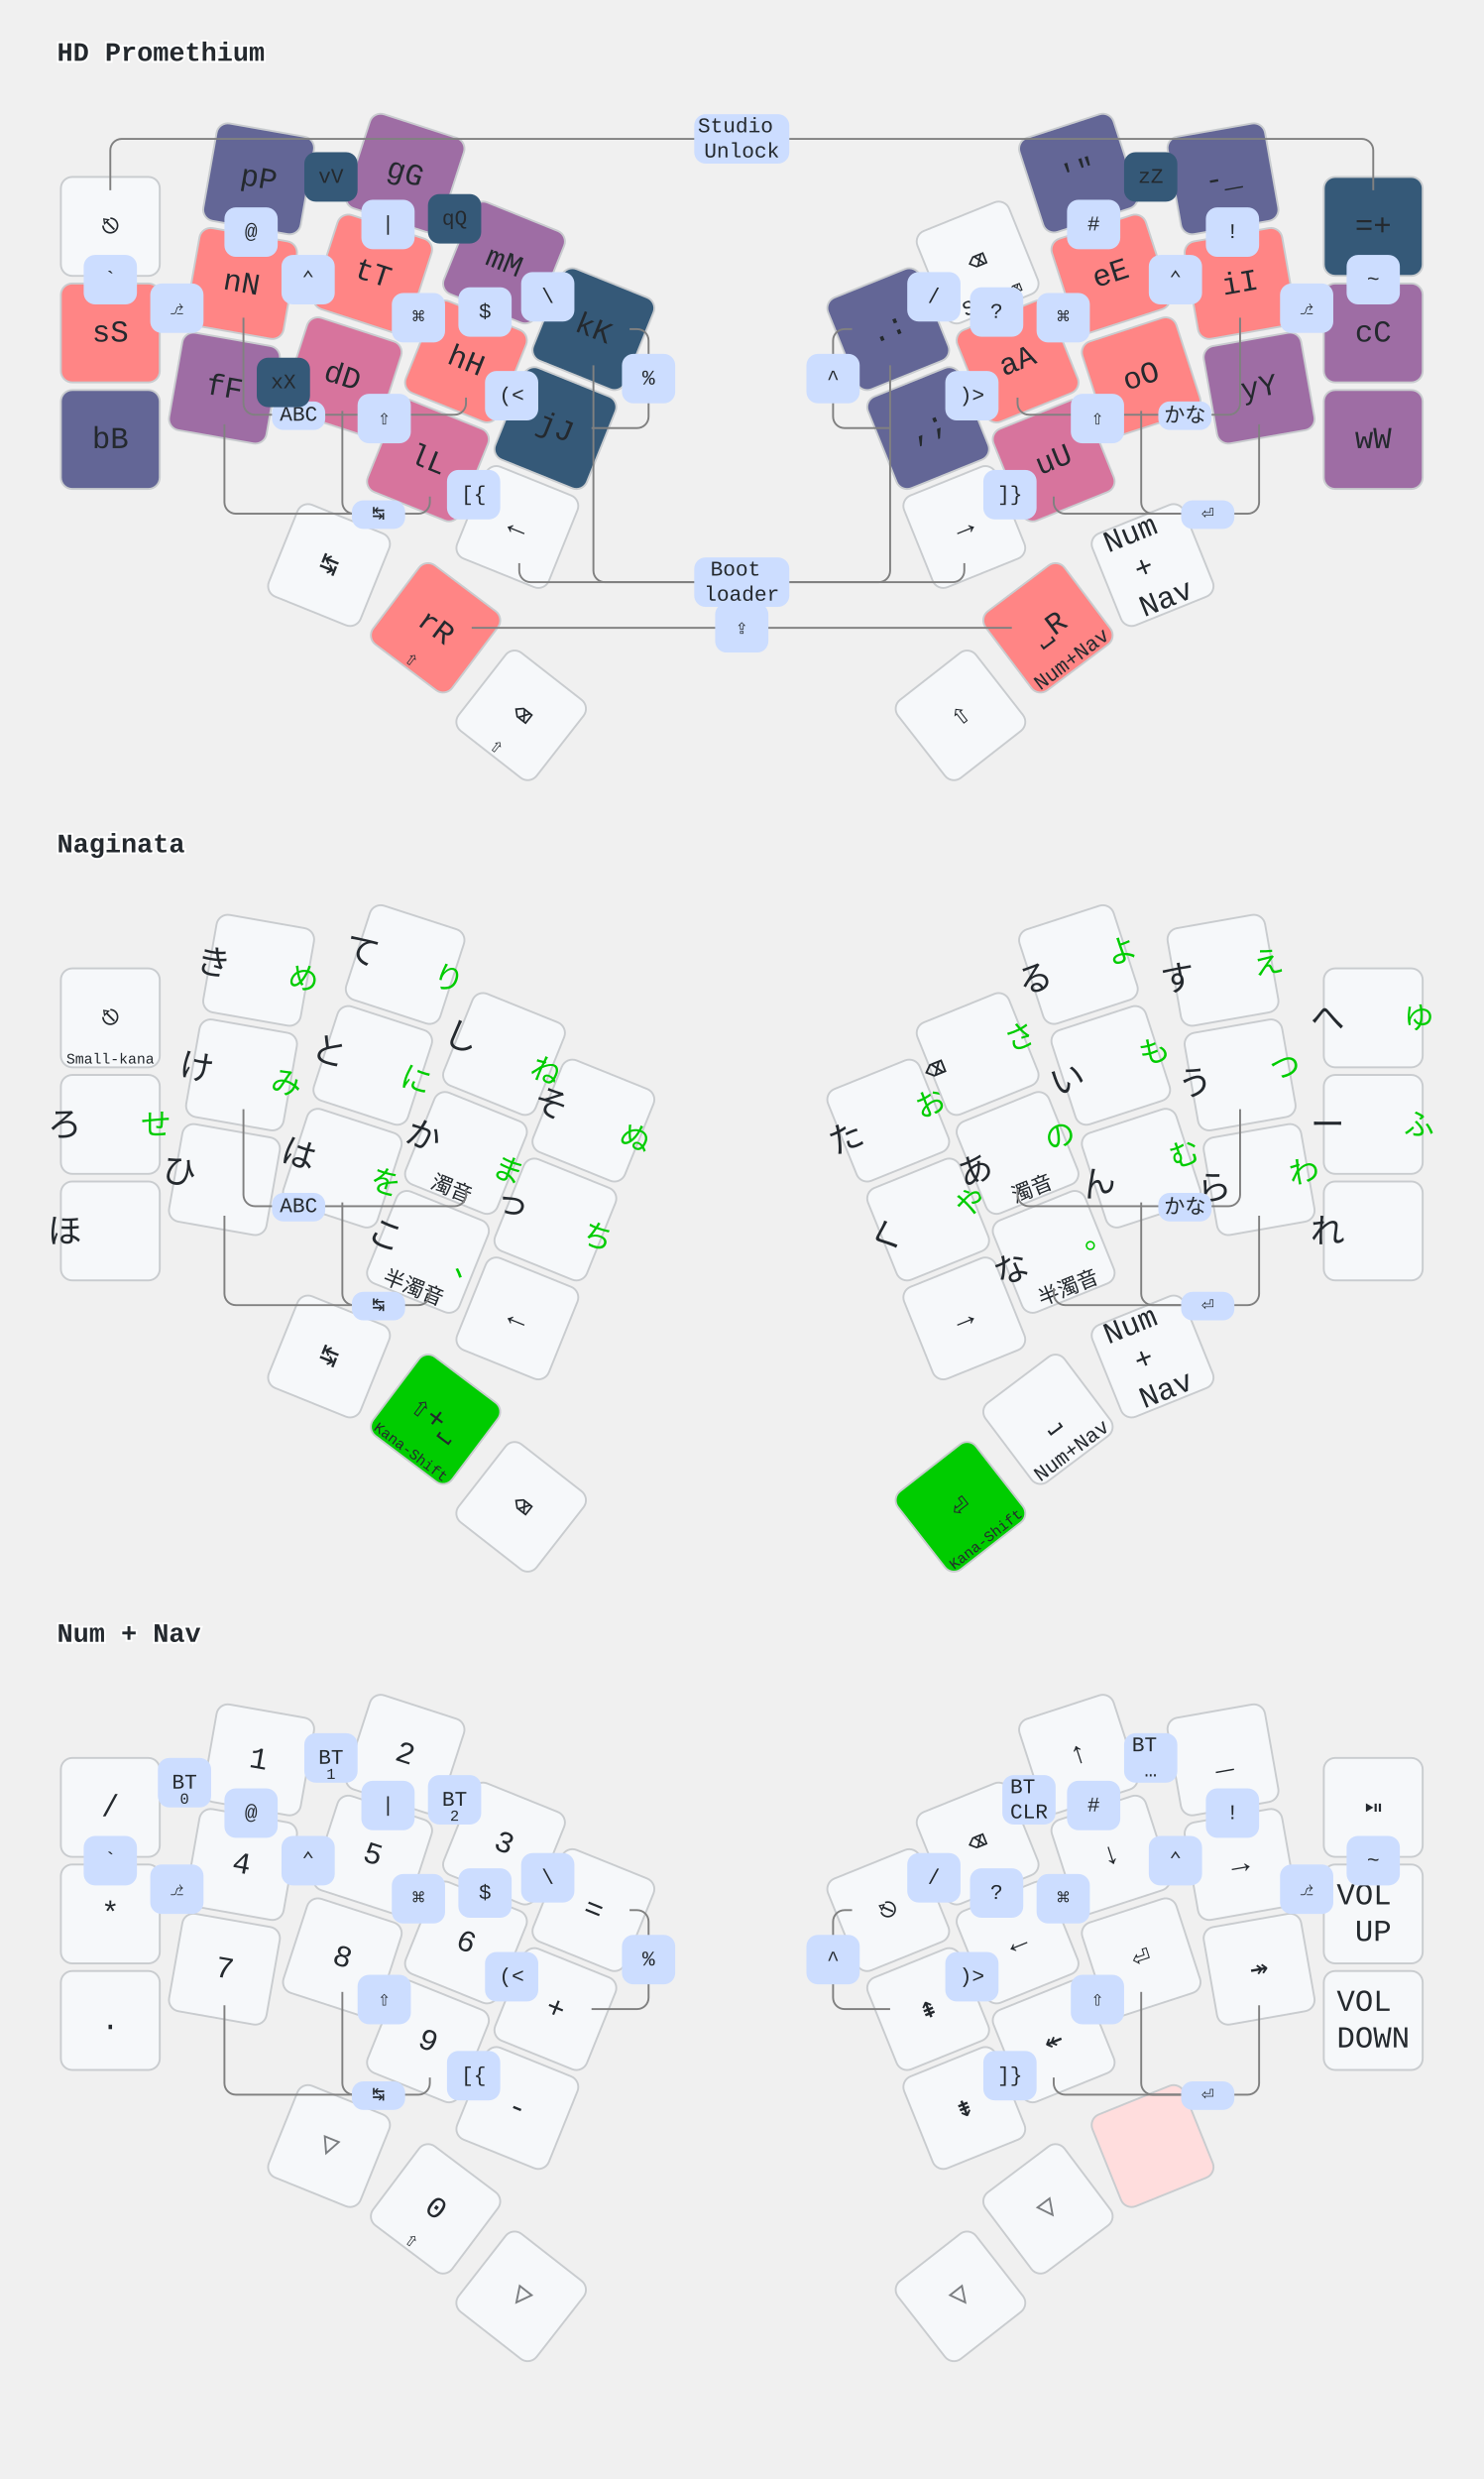
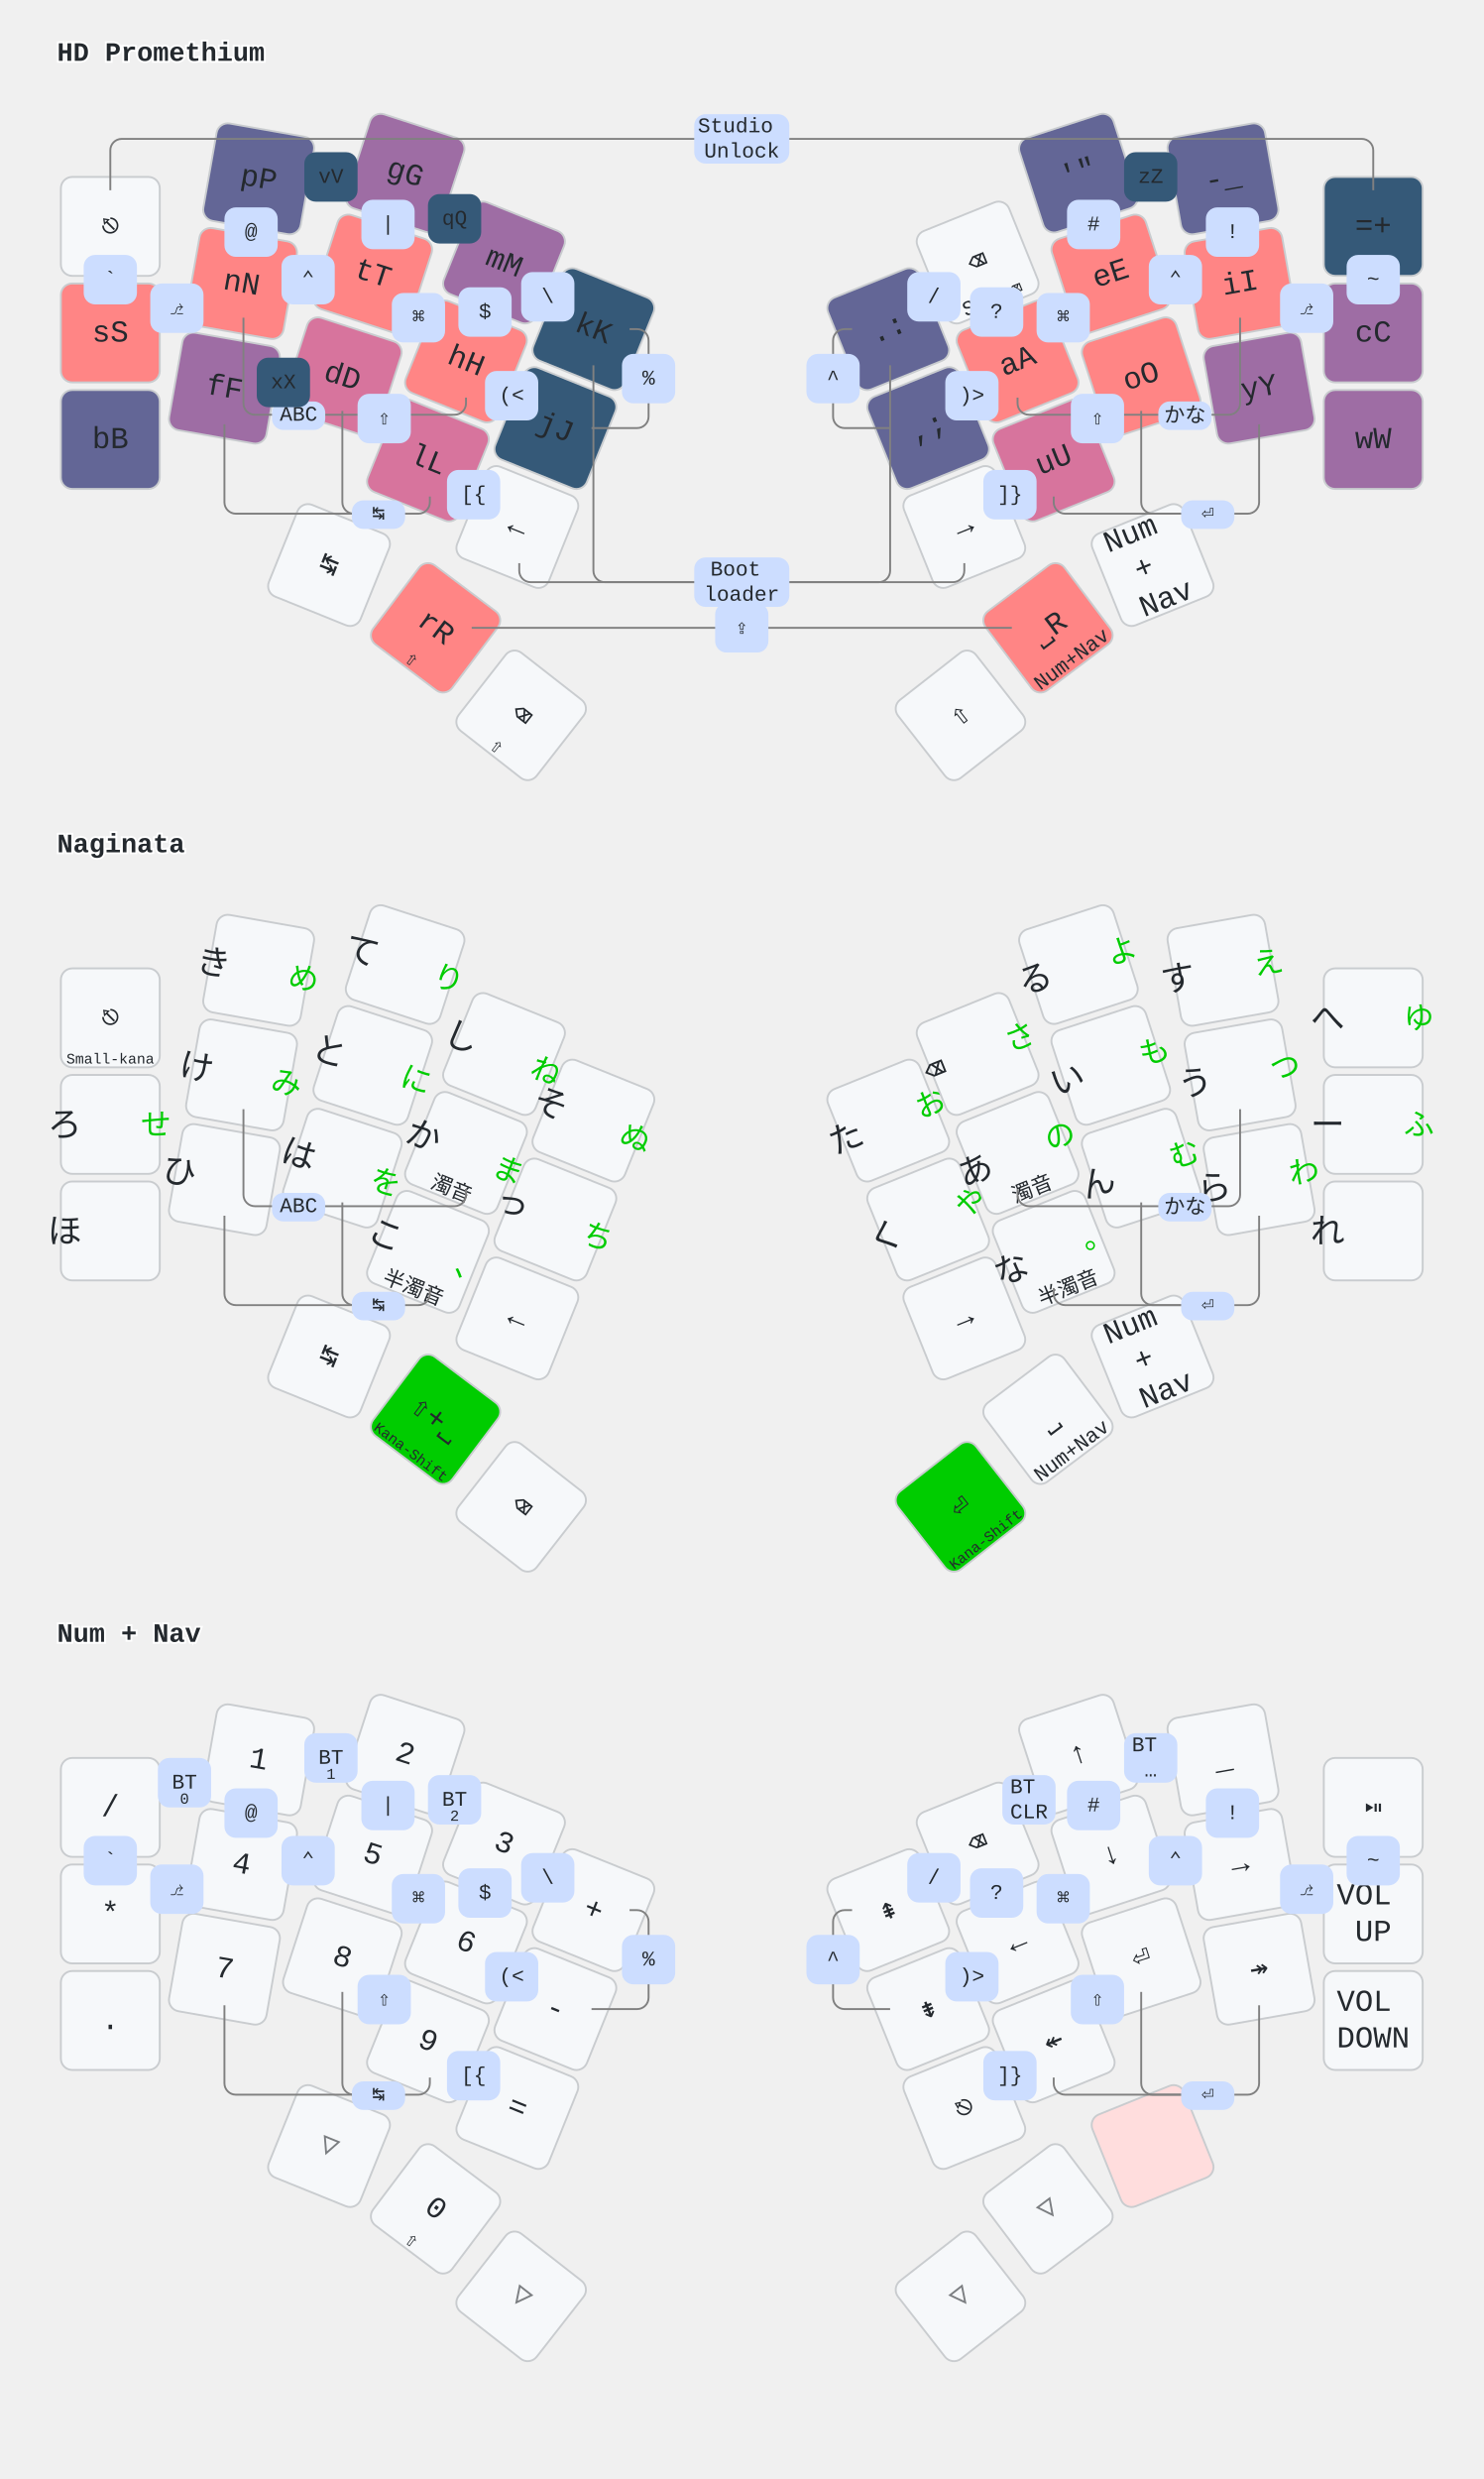
<svg xmlns="http://www.w3.org/2000/svg" width="780" height="1303" viewBox="0 0 780 1303" class="keymap">
  <style>/* inherit to force styles through use tags*/
svg path {
    fill: inherit;
}
/* font and background color specifications */
svg.keymap {
    font-family: SFMono-Regular,Consolas,Liberation Mono,Menlo,monospace;
    font-size: 14px;
    font-kerning: normal;
    text-rendering: optimizeLegibility;
    fill: #24292e;
}

/* default key styling */
rect.key {
    fill: #f6f8fa;
    stroke: #c9cccf;
    stroke-width: 1;
}

/* color accent for combo boxes */
rect.combo {
    fill: #cdf;
}

/* color accent for held keys */
rect.held, rect.combo.held {
    fill: #fdd;
}

/* color accent for ghost (optional) keys */
rect.ghost, rect.combo.ghost {
    stroke-dasharray: 4, 4;
    stroke-width: 2;
}

text {
    text-anchor: middle;
    dominant-baseline: middle;
}

/* styling for layer labels */
text.label {
    font-weight: bold;
    text-anchor: start;
    stroke: white;
    stroke-width: 2;
    paint-order: stroke;
}

text.tap {
    font-size: 16px;
}

/* styling for combo tap, and key hold/shifted label text */
text.combo, text.hold, text.shifted {
    font-size: 11px;
}

text.hold {
    text-anchor: middle;
    dominant-baseline: auto;
}

text.shifted {
    text-anchor: middle;
    dominant-baseline: hanging;
}

/* styling for hold/shifted label text in combo box */
text.combo.hold, text.combo.shifted {
    font-size: 8px;
}

/* lighter symbol for transparent keys */
text.trans {
    fill: #7b7e81;
}

/* styling for combo dendrons */
path.combo {
    stroke-width: 1;
    stroke: gray;
    fill: none;
}

/* Start Tabler Icons Cleanup */
/* cannot use height/width with glyphs */
.icon-tabler &gt; path {
    fill: inherit;
    stroke: inherit;
}
/* hide tabler's default box */
.icon-tabler &gt; path[stroke="none"][fill="none"] {
    visibility: collapse;
}

rect.low {
    fill: #355978;
}
rect.medium-low {
    fill: #636696;
}
rect.medium {
    fill: #9E6DA4;
}
rect.medium-high {
    fill: #D7749D;
}
rect.high {
    fill: #FF8585;
}

/* green styling for Naginata kana-shift */
rect.kshift {
    fill: #00CC00;
}
text.left {
    font-size: 18px;
    translate: 16px 7px;
}
text.right {
    fill: #00CC00;
    font-size: 16px;
    translate: -16px -10px;
}
</style>
  <g transform="translate(30, 0)" class="layer-HD Promethium">
    <text x="0" y="28" class="label" id="HD-Promethium">HD Promethium</text>
    <g transform="translate(0, 56)">
      <g transform="translate(28, 63)" class="key keypos-0">
        <rect rx="6" ry="6" x="-26" y="-26" width="52" height="52" class="key" />
        <text x="0" y="0" class="key tap">⎋</text>
      </g>
      <g transform="translate(106, 38) rotate(10.0)" class="key medium-low keypos-1">
        <rect rx="6" ry="6" x="-26" y="-26" width="52" height="52" class="key medium-low" />
        <text x="0" y="0" class="key medium-low tap">pP</text>
      </g>
      <g transform="translate(183, 35) rotate(18.0)" class="key medium keypos-2">
        <rect rx="6" ry="6" x="-26" y="-26" width="52" height="52" class="key medium" />
        <text x="0" y="0" class="key medium tap">gG</text>
      </g>
      <g transform="translate(235, 82) rotate(22.0)" class="key medium keypos-3">
        <rect rx="6" ry="6" x="-26" y="-26" width="52" height="52" class="key medium" />
        <text x="0" y="0" class="key medium tap">mM</text>
      </g>
      <g transform="translate(282, 117) rotate(22.0)" class="key low keypos-4">
        <rect rx="6" ry="6" x="-26" y="-26" width="52" height="52" class="key low" />
        <text x="0" y="0" class="key low tap">kK</text>
      </g>
      <g transform="translate(437, 117) rotate(-22.0)" class="key medium-low keypos-5">
        <rect rx="6" ry="6" x="-26" y="-26" width="52" height="52" class="key medium-low" />
        <text x="0" y="0" class="key medium-low tap">.:</text>
      </g>
      <g transform="translate(484, 82) rotate(-22.0)" class="key keypos-6">
        <rect rx="6" ry="6" x="-26" y="-26" width="52" height="52" class="key" />
        <text x="0" y="0" class="key tap">⌫</text>
        <text x="0" y="24" class="key hold">Sft+⌫</text>
      </g>
      <g transform="translate(537, 35) rotate(-18.0)" class="key medium-low keypos-7">
        <rect rx="6" ry="6" x="-26" y="-26" width="52" height="52" class="key medium-low" />
        <text x="0" y="0" class="key medium-low tap">'"</text>
      </g>
      <g transform="translate(613, 38) rotate(-10.0)" class="key medium-low keypos-8">
        <rect rx="6" ry="6" x="-26" y="-26" width="52" height="52" class="key medium-low" />
        <text x="0" y="0" class="key medium-low tap">-_</text>
      </g>
      <g transform="translate(692, 63)" class="key low keypos-9">
        <rect rx="6" ry="6" x="-26" y="-26" width="52" height="52" class="key low" />
        <text x="0" y="0" class="key low tap">=+</text>
      </g>
      <g transform="translate(28, 119)" class="key high keypos-10">
        <rect rx="6" ry="6" x="-26" y="-26" width="52" height="52" class="key high" />
        <text x="0" y="0" class="key high tap">sS</text>
      </g>
      <g transform="translate(97, 93) rotate(10.0)" class="key high keypos-11">
        <rect rx="6" ry="6" x="-26" y="-26" width="52" height="52" class="key high" />
        <text x="0" y="0" class="key high tap">nN</text>
      </g>
      <g transform="translate(166, 88) rotate(18.0)" class="key high keypos-12">
        <rect rx="6" ry="6" x="-26" y="-26" width="52" height="52" class="key high" />
        <text x="0" y="0" class="key high tap">tT</text>
      </g>
      <g transform="translate(215, 134) rotate(22.0)" class="key high keypos-13">
        <rect rx="6" ry="6" x="-26" y="-26" width="52" height="52" class="key high" />
        <text x="0" y="0" class="key high tap">hH</text>
      </g>
      <g transform="translate(262, 169) rotate(22.0)" class="key low keypos-14">
        <rect rx="6" ry="6" x="-26" y="-26" width="52" height="52" class="key low" />
        <text x="0" y="0" class="key low tap">jJ</text>
      </g>
      <g transform="translate(458, 169) rotate(-22.0)" class="key medium-low keypos-15">
        <rect rx="6" ry="6" x="-26" y="-26" width="52" height="52" class="key medium-low" />
        <text x="0" y="0" class="key medium-low tap">,;</text>
      </g>
      <g transform="translate(505, 134) rotate(-22.0)" class="key high keypos-16">
        <rect rx="6" ry="6" x="-26" y="-26" width="52" height="52" class="key high" />
        <text x="0" y="0" class="key high tap">aA</text>
      </g>
      <g transform="translate(554, 88) rotate(-18.0)" class="key high keypos-17">
        <rect rx="6" ry="6" x="-26" y="-26" width="52" height="52" class="key high" />
        <text x="0" y="0" class="key high tap">eE</text>
      </g>
      <g transform="translate(622, 93) rotate(-10.0)" class="key high keypos-18">
        <rect rx="6" ry="6" x="-26" y="-26" width="52" height="52" class="key high" />
        <text x="0" y="0" class="key high tap">iI</text>
      </g>
      <g transform="translate(692, 119)" class="key medium keypos-19">
        <rect rx="6" ry="6" x="-26" y="-26" width="52" height="52" class="key medium" />
        <text x="0" y="0" class="key medium tap">cC</text>
      </g>
      <g transform="translate(28, 175)" class="key medium-low keypos-20">
        <rect rx="6" ry="6" x="-26" y="-26" width="52" height="52" class="key medium-low" />
        <text x="0" y="0" class="key medium-low tap">bB</text>
      </g>
      <g transform="translate(88, 148) rotate(10.0)" class="key medium keypos-21">
        <rect rx="6" ry="6" x="-26" y="-26" width="52" height="52" class="key medium" />
        <text x="0" y="0" class="key medium tap">fF</text>
      </g>
      <g transform="translate(150, 142) rotate(18.0)" class="key medium-high keypos-22">
        <rect rx="6" ry="6" x="-26" y="-26" width="52" height="52" class="key medium-high" />
        <text x="0" y="0" class="key medium-high tap">dD</text>
      </g>
      <g transform="translate(195, 186) rotate(22.0)" class="key medium-high keypos-23">
        <rect rx="6" ry="6" x="-26" y="-26" width="52" height="52" class="key medium-high" />
        <text x="0" y="0" class="key medium-high tap">lL</text>
      </g>
      <g transform="translate(242, 221) rotate(22.0)" class="key keypos-24">
        <rect rx="6" ry="6" x="-26" y="-26" width="52" height="52" class="key" />
        <text x="0" y="0" class="key tap">←</text>
      </g>
      <g transform="translate(477, 221) rotate(-22.0)" class="key keypos-25">
        <rect rx="6" ry="6" x="-26" y="-26" width="52" height="52" class="key" />
        <text x="0" y="0" class="key tap">→</text>
      </g>
      <g transform="translate(524, 186) rotate(-22.0)" class="key medium-high keypos-26">
        <rect rx="6" ry="6" x="-26" y="-26" width="52" height="52" class="key medium-high" />
        <text x="0" y="0" class="key medium-high tap">uU</text>
      </g>
      <g transform="translate(570, 142) rotate(-18.0)" class="key high keypos-27">
        <rect rx="6" ry="6" x="-26" y="-26" width="52" height="52" class="key high" />
        <text x="0" y="0" class="key high tap">oO</text>
      </g>
      <g transform="translate(632, 148) rotate(-10.0)" class="key medium keypos-28">
        <rect rx="6" ry="6" x="-26" y="-26" width="52" height="52" class="key medium" />
        <text x="0" y="0" class="key medium tap">yY</text>
      </g>
      <g transform="translate(692, 175)" class="key medium keypos-29">
        <rect rx="6" ry="6" x="-26" y="-26" width="52" height="52" class="key medium" />
        <text x="0" y="0" class="key medium tap">wW</text>
      </g>
      <g transform="translate(143, 241) rotate(22.0)" class="key keypos-30">
        <rect rx="6" ry="6" x="-26" y="-26" width="52" height="52" class="key" />
        <text x="0" y="0" class="key tap">↹</text>
      </g>
      <g transform="translate(199, 274) rotate(37.0)" class="key high keypos-31">
        <rect rx="6" ry="6" x="-26" y="-26" width="52" height="52" class="key high" />
        <text x="0" y="0" class="key high tap">rR</text>
        <text x="0" y="24" class="key high hold">⇧</text>
      </g>
      <g transform="translate(244, 320) rotate(38.0)" class="key keypos-32">
        <rect rx="6" ry="6" x="-26" y="-26" width="52" height="52" class="key" />
        <text x="0" y="0" class="key tap">⌫</text>
        <text x="0" y="24" class="key hold">⇧</text>
      </g>
      <g transform="translate(475, 320) rotate(-38.0)" class="key keypos-33">
        <rect rx="6" ry="6" x="-26" y="-26" width="52" height="52" class="key" />
        <text x="0" y="0" class="key tap">⇧</text>
      </g>
      <g transform="translate(521, 274) rotate(-37.0)" class="key high keypos-34">
        <rect rx="6" ry="6" x="-26" y="-26" width="52" height="52" class="key high" />
        <text x="0" y="0" class="key high tap">⎵R</text>
        <text x="0" y="24" class="key high hold">Num+Nav</text>
      </g>
      <g transform="translate(576, 241) rotate(-22.0)" class="key keypos-35">
        <rect rx="6" ry="6" x="-26" y="-26" width="52" height="52" class="key" />
        <a href="#Num--Nav">
          <text x="0" y="0" class="key tap layer-activator">
            <tspan x="0" dy="-1.2em">Num</tspan>
            <tspan x="0" dy="1.2em">+</tspan>
            <tspan x="0" dy="1.2em">Nav</tspan>
          </text>
        </a>
      </g>
      <g class="combo combopos-0">
        <path d="M360,17 h-326 a6.0,6.0 0 0 0 -6.0,6.0 v21" class="combo" />
        <path d="M360,17 h326 a6.0,6.0 0 0 1 6.0,6.0 v21" class="combo" />
        <rect rx="6" ry="6" x="335" y="4" width="50" height="26" class="combo" />
        <text x="360" y="17" class="combo tap">
          <tspan x="360" dy="-0.6em">Studio</tspan>
          <tspan x="360" dy="1.2em">Unlock</tspan>
        </text>
      </g>
      <g class="combo combopos-1">
        <path d="M360,250 h-72 a6.0,6.0 0 0 1 -6.0,-6.0 v-108" class="combo" />
        <path d="M360,250 h72 a6.0,6.0 0 0 0 6.0,-6.0 v-108" class="combo" />
        <path d="M360,250 h-111 a6.0,6.0 0 0 1 -6.0,-6.0 v-4" class="combo" />
        <path d="M360,250 h111 a6.0,6.0 0 0 0 6.0,-6.0 v-4" class="combo" />
        <rect rx="6" ry="6" x="335" y="237" width="50" height="26" class="combo" />
        <text x="360" y="250" class="combo tap">
          <tspan x="360" dy="-0.6em">Boot</tspan>
          <tspan x="360" dy="1.2em">loader</tspan>
        </text>
      </g>
      <g class="combo combopos-2">
        <path d="M593,162 h-82 a6.0,6.0 0 0 1 -6.0,-6.0 v-3" class="combo" />
        <path d="M593,162 h23 a6.0,6.0 0 0 0 6.0,-6.0 v-45" class="combo" />
        <rect rx="6" ry="6" x="579" y="155" width="28" height="15" class="combo" />
        <text x="593" y="162" class="combo tap">かな</text>
      </g>
      <g class="combo combopos-3">
        <path d="M127,162 h82 a6.0,6.0 0 0 0 6.0,-6.0 v-3" class="combo" />
        <path d="M127,162 h-23 a6.0,6.0 0 0 1 -6.0,-6.0 v-45" class="combo" />
        <rect rx="6" ry="6" x="113" y="155" width="28" height="15" class="combo" />
        <text x="127" y="162" class="combo tap">ABC</text>
      </g>
      <g class="combo combopos-4">
        <path d="M169,214 h21 a6.0,6.0 0 0 0 6.0,-6.0 v-3" class="combo" />
        <path d="M169,214 h-13 a6.0,6.0 0 0 1 -6.0,-6.0 v-48" class="combo" />
        <path d="M169,214 h-75 a6.0,6.0 0 0 1 -6.0,-6.0 v-41" class="combo" />
        <rect rx="6" ry="6" x="155" y="207" width="28" height="15" class="combo" />
        <text x="169" y="214" class="combo tap">↹</text>
      </g>
      <g class="combo combopos-5">
        <path d="M605,214 h-75 a6.0,6.0 0 0 1 -6.0,-6.0 v-3" class="combo" />
        <path d="M605,214 h-29 a6.0,6.0 0 0 1 -6.0,-6.0 v-48" class="combo" />
        <path d="M605,214 h21 a6.0,6.0 0 0 0 6.0,-6.0 v-41" class="combo" />
        <rect rx="6" ry="6" x="591" y="207" width="28" height="15" class="combo" />
        <text x="605" y="214" class="combo tap">⏎</text>
      </g>
      <g class="combo combopos-6">
        <rect rx="6" ry="6" x="49" y="93" width="28" height="26" class="combo" />
        <text x="63" y="106" class="combo tap">⎇</text>
      </g>
      <g class="combo combopos-7">
        <rect rx="6" ry="6" x="643" y="93" width="28" height="26" class="combo" />
        <text x="657" y="106" class="combo tap">⎇</text>
      </g>
      <g class="combo combopos-8">
        <rect rx="6" ry="6" x="118" y="78" width="28" height="26" class="combo" />
        <text x="132" y="91" class="combo tap">⌃</text>
      </g>
      <g class="combo combopos-9">
        <rect rx="6" ry="6" x="574" y="78" width="28" height="26" class="combo" />
        <text x="588" y="91" class="combo tap">⌃</text>
      </g>
      <g class="combo combopos-10">
        <rect rx="6" ry="6" x="176" y="98" width="28" height="26" class="combo" />
        <text x="190" y="111" class="combo tap">⌘</text>
      </g>
      <g class="combo combopos-11">
        <rect rx="6" ry="6" x="515" y="98" width="28" height="26" class="combo" />
        <text x="529" y="111" class="combo tap">⌘</text>
      </g>
      <g class="combo combopos-18">
        <rect rx="6" ry="6" x="158" y="151" width="28" height="26" class="combo" />
        <text x="172" y="164" class="combo tap">⇧</text>
      </g>
      <g class="combo combopos-19">
        <rect rx="6" ry="6" x="533" y="151" width="28" height="26" class="combo" />
        <text x="547" y="164" class="combo tap">⇧</text>
      </g>
      <g class="combo low combopos-20">
        <rect rx="6" ry="6" x="195" y="46" width="28" height="26" class="combo low" />
        <text x="209" y="59" class="combo low tap">qQ</text>
      </g>
      <g class="combo low combopos-21">
        <rect rx="6" ry="6" x="561" y="24" width="28" height="26" class="combo low" />
        <text x="575" y="37" class="combo low tap">zZ</text>
      </g>
      <g class="combo low combopos-22">
        <rect rx="6" ry="6" x="130" y="24" width="28" height="26" class="combo low" />
        <text x="144" y="37" class="combo low tap">vV</text>
      </g>
      <g class="combo low combopos-23">
        <rect rx="6" ry="6" x="105" y="132" width="28" height="26" class="combo low" />
        <text x="119" y="145" class="combo low tap">xX</text>
      </g>
      <g class="combo combopos-24">
        <path d="M360,274 l-142,0" class="combo" />
        <path d="M360,274 l142,0" class="combo" />
        <rect rx="6" ry="6" x="346" y="261" width="28" height="26" class="combo" />
        <text x="360" y="274" class="combo tap">⇪</text>
      </g>
      <g class="combo combopos-25">
        <rect rx="6" ry="6" x="14" y="78" width="28" height="26" class="combo" />
        <text x="28" y="91" class="combo tap">`</text>
      </g>
      <g class="combo combopos-26">
        <rect rx="6" ry="6" x="88" y="53" width="28" height="26" class="combo" />
        <text x="102" y="66" class="combo tap">@</text>
      </g>
      <g class="combo combopos-27">
        <rect rx="6" ry="6" x="160" y="49" width="28" height="26" class="combo" />
        <text x="174" y="62" class="combo tap">|</text>
      </g>
      <g class="combo combopos-28">
        <rect rx="6" ry="6" x="211" y="95" width="28" height="26" class="combo" />
        <text x="225" y="108" class="combo tap">$</text>
      </g>
      <g class="combo combopos-29">
        <rect rx="6" ry="6" x="244" y="87" width="28" height="26" class="combo" />
        <text x="258" y="100" class="combo tap">\</text>
      </g>
      <g class="combo combopos-30">
        <path d="M311,143 v-20 a6.0,6.0 0 0 0 -6.0,-6.0 h-4" class="combo" />
        <path d="M311,143 v20 a6.0,6.0 0 0 1 -6.0,6.0 h-24" class="combo" />
        <rect rx="6" ry="6" x="297" y="130" width="28" height="26" class="combo" />
        <text x="311" y="143" class="combo tap">%</text>
      </g>
      <g class="combo combopos-31">
        <rect rx="6" ry="6" x="447" y="87" width="28" height="26" class="combo" />
        <text x="461" y="100" class="combo tap">/</text>
      </g>
      <g class="combo combopos-32">
        <path d="M408,143 v-20 a6.0,6.0 0 0 1 6.0,-6.0 h4" class="combo" />
        <path d="M408,143 v20 a6.0,6.0 0 0 0 6.0,6.0 h24" class="combo" />
        <rect rx="6" ry="6" x="394" y="130" width="28" height="26" class="combo" />
        <text x="408" y="143" class="combo tap">^</text>
      </g>
      <g class="combo combopos-33">
        <rect rx="6" ry="6" x="480" y="95" width="28" height="26" class="combo" />
        <text x="494" y="108" class="combo tap">?</text>
      </g>
      <g class="combo combopos-34">
        <rect rx="6" ry="6" x="531" y="49" width="28" height="26" class="combo" />
        <text x="545" y="62" class="combo tap">#</text>
      </g>
      <g class="combo combopos-35">
        <rect rx="6" ry="6" x="604" y="53" width="28" height="26" class="combo" />
        <text x="618" y="66" class="combo tap">!</text>
      </g>
      <g class="combo combopos-36">
        <rect rx="6" ry="6" x="678" y="78" width="28" height="26" class="combo" />
        <text x="692" y="91" class="combo tap">~</text>
      </g>
      <g class="combo combopos-37">
        <rect rx="6" ry="6" x="225" y="139" width="28" height="26" class="combo" />
        <text x="239" y="152" class="combo tap">(&lt;</text>
      </g>
      <g class="combo combopos-38">
        <rect rx="6" ry="6" x="467" y="139" width="28" height="26" class="combo" />
        <text x="481" y="152" class="combo tap">)&gt;</text>
      </g>
      <g class="combo combopos-39">
        <rect rx="6" ry="6" x="205" y="191" width="28" height="26" class="combo" />
        <text x="219" y="204" class="combo tap">[{</text>
      </g>
      <g class="combo combopos-40">
        <rect rx="6" ry="6" x="487" y="191" width="28" height="26" class="combo" />
        <text x="501" y="204" class="combo tap">]}</text>
      </g>
    </g>
  </g>
  <g transform="translate(30, 416)" class="layer-Naginata">
    <text x="0" y="28" class="label" id="Naginata">Naginata</text>
    <g transform="translate(0, 56)">
      <g transform="translate(28, 63)" class="key keypos-0">
        <rect rx="6" ry="6" x="-26" y="-26" width="52" height="52" class="key" />
        <text x="0" y="0" class="key tap">⎋</text>
        <text x="0" y="24" class="key hold">
          <tspan style="font-size: 70%">Small-kana</tspan>
        </text>
      </g>
      <g transform="translate(106, 38) rotate(10.0)" class="key keypos-1">
        <rect rx="6" ry="6" x="-26" y="-26" width="52" height="52" class="key" />
        <text x="-24" y="0" class="key left">き</text>
        <text x="24" y="0" class="key right">め</text>
      </g>
      <g transform="translate(183, 35) rotate(18.0)" class="key keypos-2">
        <rect rx="6" ry="6" x="-26" y="-26" width="52" height="52" class="key" />
        <text x="-24" y="0" class="key left">て</text>
        <text x="24" y="0" class="key right">り</text>
      </g>
      <g transform="translate(235, 82) rotate(22.0)" class="key keypos-3">
        <rect rx="6" ry="6" x="-26" y="-26" width="52" height="52" class="key" />
        <text x="-24" y="0" class="key left">し</text>
        <text x="24" y="0" class="key right">ね</text>
      </g>
      <g transform="translate(282, 117) rotate(22.0)" class="key keypos-4">
        <rect rx="6" ry="6" x="-26" y="-26" width="52" height="52" class="key" />
        <text x="-24" y="0" class="key left">そ</text>
        <text x="24" y="0" class="key right">ぬ</text>
      </g>
      <g transform="translate(437, 117) rotate(-22.0)" class="key keypos-5">
        <rect rx="6" ry="6" x="-26" y="-26" width="52" height="52" class="key" />
        <text x="-24" y="0" class="key left">た</text>
        <text x="24" y="0" class="key right">お</text>
      </g>
      <g transform="translate(484, 82) rotate(-22.0)" class="key keypos-6">
        <rect rx="6" ry="6" x="-26" y="-26" width="52" height="52" class="key" />
        <text x="-24" y="0" class="key left">⌫</text>
        <text x="24" y="0" class="key right">さ</text>
      </g>
      <g transform="translate(537, 35) rotate(-18.0)" class="key keypos-7">
        <rect rx="6" ry="6" x="-26" y="-26" width="52" height="52" class="key" />
        <text x="-24" y="0" class="key left">る</text>
        <text x="24" y="0" class="key right">よ</text>
      </g>
      <g transform="translate(613, 38) rotate(-10.0)" class="key keypos-8">
        <rect rx="6" ry="6" x="-26" y="-26" width="52" height="52" class="key" />
        <text x="-24" y="0" class="key left">す</text>
        <text x="24" y="0" class="key right">え</text>
      </g>
      <g transform="translate(692, 63)" class="key keypos-9">
        <rect rx="6" ry="6" x="-26" y="-26" width="52" height="52" class="key" />
        <text x="-24" y="0" class="key left">へ</text>
        <text x="24" y="0" class="key right">ゆ</text>
      </g>
      <g transform="translate(28, 119)" class="key keypos-10">
        <rect rx="6" ry="6" x="-26" y="-26" width="52" height="52" class="key" />
        <text x="-24" y="0" class="key left">ろ</text>
        <text x="24" y="0" class="key right">せ</text>
      </g>
      <g transform="translate(97, 93) rotate(10.0)" class="key keypos-11">
        <rect rx="6" ry="6" x="-26" y="-26" width="52" height="52" class="key" />
        <text x="-24" y="0" class="key left">け</text>
        <text x="24" y="0" class="key right">み</text>
      </g>
      <g transform="translate(166, 88) rotate(18.0)" class="key keypos-12">
        <rect rx="6" ry="6" x="-26" y="-26" width="52" height="52" class="key" />
        <text x="-24" y="0" class="key left">と</text>
        <text x="24" y="0" class="key right">に</text>
      </g>
      <g transform="translate(215, 134) rotate(22.0)" class="key keypos-13">
        <rect rx="6" ry="6" x="-26" y="-26" width="52" height="52" class="key" />
        <text x="0" y="24" class="key hold">濁音</text>
        <text x="-24" y="0" class="key left">か</text>
        <text x="24" y="0" class="key right">ま</text>
      </g>
      <g transform="translate(262, 169) rotate(22.0)" class="key keypos-14">
        <rect rx="6" ry="6" x="-26" y="-26" width="52" height="52" class="key" />
        <text x="-24" y="0" class="key left">っ</text>
        <text x="24" y="0" class="key right">ち</text>
      </g>
      <g transform="translate(458, 169) rotate(-22.0)" class="key keypos-15">
        <rect rx="6" ry="6" x="-26" y="-26" width="52" height="52" class="key" />
        <text x="-24" y="0" class="key left">く</text>
        <text x="24" y="0" class="key right">や</text>
      </g>
      <g transform="translate(505, 134) rotate(-22.0)" class="key keypos-16">
        <rect rx="6" ry="6" x="-26" y="-26" width="52" height="52" class="key" />
        <text x="0" y="24" class="key hold">濁音</text>
        <text x="-24" y="0" class="key left">あ</text>
        <text x="24" y="0" class="key right">の</text>
      </g>
      <g transform="translate(554, 88) rotate(-18.0)" class="key keypos-17">
        <rect rx="6" ry="6" x="-26" y="-26" width="52" height="52" class="key" />
        <text x="-24" y="0" class="key left">い</text>
        <text x="24" y="0" class="key right">も</text>
      </g>
      <g transform="translate(622, 93) rotate(-10.0)" class="key keypos-18">
        <rect rx="6" ry="6" x="-26" y="-26" width="52" height="52" class="key" />
        <text x="-24" y="0" class="key left">う</text>
        <text x="24" y="0" class="key right">つ</text>
      </g>
      <g transform="translate(692, 119)" class="key keypos-19">
        <rect rx="6" ry="6" x="-26" y="-26" width="52" height="52" class="key" />
        <text x="-24" y="0" class="key left">ー</text>
        <text x="24" y="0" class="key right">ふ</text>
      </g>
      <g transform="translate(28, 175)" class="key keypos-20">
        <rect rx="6" ry="6" x="-26" y="-26" width="52" height="52" class="key" />
        <text x="-24" y="0" class="key left">ほ</text>
      </g>
      <g transform="translate(88, 148) rotate(10.0)" class="key keypos-21">
        <rect rx="6" ry="6" x="-26" y="-26" width="52" height="52" class="key" />
        <text x="-24" y="0" class="key left">ひ</text>
      </g>
      <g transform="translate(150, 142) rotate(18.0)" class="key keypos-22">
        <rect rx="6" ry="6" x="-26" y="-26" width="52" height="52" class="key" />
        <text x="-24" y="0" class="key left">は</text>
        <text x="24" y="0" class="key right">を</text>
      </g>
      <g transform="translate(195, 186) rotate(22.0)" class="key keypos-23">
        <rect rx="6" ry="6" x="-26" y="-26" width="52" height="52" class="key" />
        <text x="0" y="24" class="key hold">半濁音</text>
        <text x="-24" y="0" class="key left">こ</text>
        <text x="24" y="0" class="key right">、</text>
      </g>
      <g transform="translate(242, 221) rotate(22.0)" class="key keypos-24">
        <rect rx="6" ry="6" x="-26" y="-26" width="52" height="52" class="key" />
        <text x="0" y="0" class="key tap">←</text>
      </g>
      <g transform="translate(477, 221) rotate(-22.0)" class="key keypos-25">
        <rect rx="6" ry="6" x="-26" y="-26" width="52" height="52" class="key" />
        <text x="0" y="0" class="key tap">→</text>
      </g>
      <g transform="translate(524, 186) rotate(-22.0)" class="key keypos-26">
        <rect rx="6" ry="6" x="-26" y="-26" width="52" height="52" class="key" />
        <text x="0" y="24" class="key hold">半濁音</text>
        <text x="-24" y="0" class="key left">な</text>
        <text x="24" y="0" class="key right">。</text>
      </g>
      <g transform="translate(570, 142) rotate(-18.0)" class="key keypos-27">
        <rect rx="6" ry="6" x="-26" y="-26" width="52" height="52" class="key" />
        <text x="-24" y="0" class="key left">ん</text>
        <text x="24" y="0" class="key right">む</text>
      </g>
      <g transform="translate(632, 148) rotate(-10.0)" class="key keypos-28">
        <rect rx="6" ry="6" x="-26" y="-26" width="52" height="52" class="key" />
        <text x="-24" y="0" class="key left">ら</text>
        <text x="24" y="0" class="key right">わ</text>
      </g>
      <g transform="translate(692, 175)" class="key keypos-29">
        <rect rx="6" ry="6" x="-26" y="-26" width="52" height="52" class="key" />
        <text x="-24" y="0" class="key left">れ</text>
      </g>
      <g transform="translate(143, 241) rotate(22.0)" class="key keypos-30">
        <rect rx="6" ry="6" x="-26" y="-26" width="52" height="52" class="key" />
        <text x="0" y="0" class="key tap">↹</text>
      </g>
      <g transform="translate(199, 274) rotate(37.0)" class="key kshift keypos-31">
        <rect rx="6" ry="6" x="-26" y="-26" width="52" height="52" class="key kshift" />
        <text x="0" y="0" class="key kshift tap">⇧+⎵</text>
        <text x="0" y="24" class="key kshift hold">
          <tspan style="font-size: 70%">Kana-Shift</tspan>
        </text>
      </g>
      <g transform="translate(244, 320) rotate(38.0)" class="key keypos-32">
        <rect rx="6" ry="6" x="-26" y="-26" width="52" height="52" class="key" />
        <text x="0" y="0" class="key tap">⌫</text>
      </g>
      <g transform="translate(475, 320) rotate(-38.0)" class="key kshift keypos-33">
        <rect rx="6" ry="6" x="-26" y="-26" width="52" height="52" class="key kshift" />
        <text x="0" y="0" class="key kshift tap">⏎</text>
        <text x="0" y="24" class="key kshift hold">
          <tspan style="font-size: 70%">Kana-Shift</tspan>
        </text>
      </g>
      <g transform="translate(521, 274) rotate(-37.0)" class="key keypos-34">
        <rect rx="6" ry="6" x="-26" y="-26" width="52" height="52" class="key" />
        <text x="0" y="0" class="key tap">⎵</text>
        <text x="0" y="24" class="key hold">Num+Nav</text>
      </g>
      <g transform="translate(576, 241) rotate(-22.0)" class="key keypos-35">
        <rect rx="6" ry="6" x="-26" y="-26" width="52" height="52" class="key" />
        <a href="#Num--Nav">
          <text x="0" y="0" class="key tap layer-activator">
            <tspan x="0" dy="-1.2em">Num</tspan>
            <tspan x="0" dy="1.2em">+</tspan>
            <tspan x="0" dy="1.2em">Nav</tspan>
          </text>
        </a>
      </g>
      <g class="combo combopos-0">
        <path d="M593,162 h-82 a6.0,6.0 0 0 1 -6.0,-6.0 v-3" class="combo" />
        <path d="M593,162 h23 a6.0,6.0 0 0 0 6.0,-6.0 v-45" class="combo" />
        <rect rx="6" ry="6" x="579" y="155" width="28" height="15" class="combo" />
        <text x="593" y="162" class="combo tap">かな</text>
      </g>
      <g class="combo combopos-1">
        <path d="M127,162 h82 a6.0,6.0 0 0 0 6.0,-6.0 v-3" class="combo" />
        <path d="M127,162 h-23 a6.0,6.0 0 0 1 -6.0,-6.0 v-45" class="combo" />
        <rect rx="6" ry="6" x="113" y="155" width="28" height="15" class="combo" />
        <text x="127" y="162" class="combo tap">ABC</text>
      </g>
      <g class="combo combopos-2">
        <path d="M169,214 h21 a6.0,6.0 0 0 0 6.0,-6.0 v-3" class="combo" />
        <path d="M169,214 h-13 a6.0,6.0 0 0 1 -6.0,-6.0 v-48" class="combo" />
        <path d="M169,214 h-75 a6.0,6.0 0 0 1 -6.0,-6.0 v-41" class="combo" />
        <rect rx="6" ry="6" x="155" y="207" width="28" height="15" class="combo" />
        <text x="169" y="214" class="combo tap">↹</text>
      </g>
      <g class="combo combopos-3">
        <path d="M605,214 h-75 a6.0,6.0 0 0 1 -6.0,-6.0 v-3" class="combo" />
        <path d="M605,214 h-29 a6.0,6.0 0 0 1 -6.0,-6.0 v-48" class="combo" />
        <path d="M605,214 h21 a6.0,6.0 0 0 0 6.0,-6.0 v-41" class="combo" />
        <rect rx="6" ry="6" x="591" y="207" width="28" height="15" class="combo" />
        <text x="605" y="214" class="combo tap">⏎</text>
      </g>
    </g>
  </g>
  <g transform="translate(30, 831)" class="layer-Num + Nav">
    <text x="0" y="28" class="label" id="Num--Nav">Num + Nav</text>
    <g transform="translate(0, 56)">
      <g transform="translate(28, 63)" class="key keypos-0">
        <rect rx="6" ry="6" x="-26" y="-26" width="52" height="52" class="key" />
        <text x="0" y="0" class="key tap">/</text>
      </g>
      <g transform="translate(106, 38) rotate(10.0)" class="key keypos-1">
        <rect rx="6" ry="6" x="-26" y="-26" width="52" height="52" class="key" />
        <text x="0" y="0" class="key tap">1</text>
      </g>
      <g transform="translate(183, 35) rotate(18.0)" class="key keypos-2">
        <rect rx="6" ry="6" x="-26" y="-26" width="52" height="52" class="key" />
        <text x="0" y="0" class="key tap">2</text>
      </g>
      <g transform="translate(235, 82) rotate(22.0)" class="key keypos-3">
        <rect rx="6" ry="6" x="-26" y="-26" width="52" height="52" class="key" />
        <text x="0" y="0" class="key tap">3</text>
      </g>
      <g transform="translate(282, 117) rotate(22.0)" class="key keypos-4">
        <rect rx="6" ry="6" x="-26" y="-26" width="52" height="52" class="key" />
-         <text x="0" y="0" class="key tap">=</text>
+         <text x="0" y="0" class="key tap">+</text>
      </g>
      <g transform="translate(437, 117) rotate(-22.0)" class="key keypos-5">
        <rect rx="6" ry="6" x="-26" y="-26" width="52" height="52" class="key" />
-         <text x="0" y="0" class="key tap">⎋</text>
+         <text x="0" y="0" class="key tap">⇞</text>
      </g>
      <g transform="translate(484, 82) rotate(-22.0)" class="key keypos-6">
        <rect rx="6" ry="6" x="-26" y="-26" width="52" height="52" class="key" />
        <text x="0" y="0" class="key tap">⌫</text>
      </g>
      <g transform="translate(537, 35) rotate(-18.0)" class="key keypos-7">
        <rect rx="6" ry="6" x="-26" y="-26" width="52" height="52" class="key" />
        <text x="0" y="0" class="key tap">↑</text>
      </g>
      <g transform="translate(613, 38) rotate(-10.0)" class="key keypos-8">
        <rect rx="6" ry="6" x="-26" y="-26" width="52" height="52" class="key" />
        <text x="0" y="0" class="key tap">_</text>
      </g>
      <g transform="translate(692, 63)" class="key keypos-9">
        <rect rx="6" ry="6" x="-26" y="-26" width="52" height="52" class="key" />
        <text x="0" y="0" class="key tap">⏯</text>
      </g>
      <g transform="translate(28, 119)" class="key keypos-10">
        <rect rx="6" ry="6" x="-26" y="-26" width="52" height="52" class="key" />
        <text x="0" y="0" class="key tap">*</text>
      </g>
      <g transform="translate(97, 93) rotate(10.0)" class="key keypos-11">
        <rect rx="6" ry="6" x="-26" y="-26" width="52" height="52" class="key" />
        <text x="0" y="0" class="key tap">4</text>
      </g>
      <g transform="translate(166, 88) rotate(18.0)" class="key keypos-12">
        <rect rx="6" ry="6" x="-26" y="-26" width="52" height="52" class="key" />
        <text x="0" y="0" class="key tap">5</text>
      </g>
      <g transform="translate(215, 134) rotate(22.0)" class="key keypos-13">
        <rect rx="6" ry="6" x="-26" y="-26" width="52" height="52" class="key" />
        <text x="0" y="0" class="key tap">6</text>
      </g>
      <g transform="translate(262, 169) rotate(22.0)" class="key keypos-14">
        <rect rx="6" ry="6" x="-26" y="-26" width="52" height="52" class="key" />
-         <text x="0" y="0" class="key tap">+</text>
+         <text x="0" y="0" class="key tap">-</text>
      </g>
      <g transform="translate(458, 169) rotate(-22.0)" class="key keypos-15">
        <rect rx="6" ry="6" x="-26" y="-26" width="52" height="52" class="key" />
-         <text x="0" y="0" class="key tap">⇞</text>
+         <text x="0" y="0" class="key tap">⇟</text>
      </g>
      <g transform="translate(505, 134) rotate(-22.0)" class="key keypos-16">
        <rect rx="6" ry="6" x="-26" y="-26" width="52" height="52" class="key" />
        <text x="0" y="0" class="key tap">←</text>
      </g>
      <g transform="translate(554, 88) rotate(-18.0)" class="key keypos-17">
        <rect rx="6" ry="6" x="-26" y="-26" width="52" height="52" class="key" />
        <text x="0" y="0" class="key tap">↓</text>
      </g>
      <g transform="translate(622, 93) rotate(-10.0)" class="key keypos-18">
        <rect rx="6" ry="6" x="-26" y="-26" width="52" height="52" class="key" />
        <text x="0" y="0" class="key tap">→</text>
      </g>
      <g transform="translate(692, 119)" class="key keypos-19">
        <rect rx="6" ry="6" x="-26" y="-26" width="52" height="52" class="key" />
        <text x="0" y="0" class="key tap">
          <tspan x="0" dy="-0.6em">VOL</tspan>
          <tspan x="0" dy="1.2em">UP</tspan>
        </text>
      </g>
      <g transform="translate(28, 175)" class="key keypos-20">
        <rect rx="6" ry="6" x="-26" y="-26" width="52" height="52" class="key" />
        <text x="0" y="0" class="key tap">.</text>
      </g>
      <g transform="translate(88, 148) rotate(10.0)" class="key keypos-21">
        <rect rx="6" ry="6" x="-26" y="-26" width="52" height="52" class="key" />
        <text x="0" y="0" class="key tap">7</text>
      </g>
      <g transform="translate(150, 142) rotate(18.0)" class="key keypos-22">
        <rect rx="6" ry="6" x="-26" y="-26" width="52" height="52" class="key" />
        <text x="0" y="0" class="key tap">8</text>
      </g>
      <g transform="translate(195, 186) rotate(22.0)" class="key keypos-23">
        <rect rx="6" ry="6" x="-26" y="-26" width="52" height="52" class="key" />
        <text x="0" y="0" class="key tap">9</text>
      </g>
      <g transform="translate(242, 221) rotate(22.0)" class="key keypos-24">
        <rect rx="6" ry="6" x="-26" y="-26" width="52" height="52" class="key" />
-         <text x="0" y="0" class="key tap">-</text>
+         <text x="0" y="0" class="key tap">=</text>
      </g>
      <g transform="translate(477, 221) rotate(-22.0)" class="key keypos-25">
        <rect rx="6" ry="6" x="-26" y="-26" width="52" height="52" class="key" />
-         <text x="0" y="0" class="key tap">⇟</text>
+         <text x="0" y="0" class="key tap">⎋</text>
      </g>
      <g transform="translate(524, 186) rotate(-22.0)" class="key keypos-26">
        <rect rx="6" ry="6" x="-26" y="-26" width="52" height="52" class="key" />
        <text x="0" y="0" class="key tap">↞</text>
      </g>
      <g transform="translate(570, 142) rotate(-18.0)" class="key keypos-27">
        <rect rx="6" ry="6" x="-26" y="-26" width="52" height="52" class="key" />
        <text x="0" y="0" class="key tap">⏎</text>
      </g>
      <g transform="translate(632, 148) rotate(-10.0)" class="key keypos-28">
        <rect rx="6" ry="6" x="-26" y="-26" width="52" height="52" class="key" />
        <text x="0" y="0" class="key tap">↠</text>
      </g>
      <g transform="translate(692, 175)" class="key keypos-29">
        <rect rx="6" ry="6" x="-26" y="-26" width="52" height="52" class="key" />
        <text x="0" y="0" class="key tap">
          <tspan x="0" dy="-0.6em">VOL</tspan>
          <tspan x="0" dy="1.2em">DOWN</tspan>
        </text>
      </g>
      <g transform="translate(143, 241) rotate(22.0)" class="key trans keypos-30">
        <rect rx="6" ry="6" x="-26" y="-26" width="52" height="52" class="key trans" />
        <text x="0" y="0" class="key trans tap">▽</text>
      </g>
      <g transform="translate(199, 274) rotate(37.0)" class="key keypos-31">
        <rect rx="6" ry="6" x="-26" y="-26" width="52" height="52" class="key" />
        <text x="0" y="0" class="key tap">0</text>
        <text x="0" y="24" class="key hold">⇧</text>
      </g>
      <g transform="translate(244, 320) rotate(38.0)" class="key trans keypos-32">
        <rect rx="6" ry="6" x="-26" y="-26" width="52" height="52" class="key trans" />
        <text x="0" y="0" class="key trans tap">▽</text>
      </g>
      <g transform="translate(475, 320) rotate(-38.0)" class="key trans keypos-33">
        <rect rx="6" ry="6" x="-26" y="-26" width="52" height="52" class="key trans" />
        <text x="0" y="0" class="key trans tap">▽</text>
      </g>
      <g transform="translate(521, 274) rotate(-37.0)" class="key trans keypos-34">
        <rect rx="6" ry="6" x="-26" y="-26" width="52" height="52" class="key trans" />
        <text x="0" y="0" class="key trans tap">▽</text>
      </g>
      <g transform="translate(576, 241) rotate(-22.0)" class="key held keypos-35">
        <rect rx="6" ry="6" x="-26" y="-26" width="52" height="52" class="key held" />
      </g>
      <g class="combo combopos-0">
        <path d="M169,214 h21 a6.0,6.0 0 0 0 6.0,-6.0 v-3" class="combo" />
        <path d="M169,214 h-13 a6.0,6.0 0 0 1 -6.0,-6.0 v-48" class="combo" />
        <path d="M169,214 h-75 a6.0,6.0 0 0 1 -6.0,-6.0 v-41" class="combo" />
        <rect rx="6" ry="6" x="155" y="207" width="28" height="15" class="combo" />
        <text x="169" y="214" class="combo tap">↹</text>
      </g>
      <g class="combo combopos-1">
        <path d="M605,214 h-75 a6.0,6.0 0 0 1 -6.0,-6.0 v-3" class="combo" />
        <path d="M605,214 h-29 a6.0,6.0 0 0 1 -6.0,-6.0 v-48" class="combo" />
        <path d="M605,214 h21 a6.0,6.0 0 0 0 6.0,-6.0 v-41" class="combo" />
        <rect rx="6" ry="6" x="591" y="207" width="28" height="15" class="combo" />
        <text x="605" y="214" class="combo tap">⏎</text>
      </g>
      <g class="combo combopos-2">
        <rect rx="6" ry="6" x="49" y="93" width="28" height="26" class="combo" />
        <text x="63" y="106" class="combo tap">⎇</text>
      </g>
      <g class="combo combopos-3">
        <rect rx="6" ry="6" x="643" y="93" width="28" height="26" class="combo" />
        <text x="657" y="106" class="combo tap">⎇</text>
      </g>
      <g class="combo combopos-4">
        <rect rx="6" ry="6" x="118" y="78" width="28" height="26" class="combo" />
        <text x="132" y="91" class="combo tap">⌃</text>
      </g>
      <g class="combo combopos-5">
        <rect rx="6" ry="6" x="574" y="78" width="28" height="26" class="combo" />
        <text x="588" y="91" class="combo tap">⌃</text>
      </g>
      <g class="combo combopos-6">
        <rect rx="6" ry="6" x="176" y="98" width="28" height="26" class="combo" />
        <text x="190" y="111" class="combo tap">⌘</text>
      </g>
      <g class="combo combopos-7">
        <rect rx="6" ry="6" x="515" y="98" width="28" height="26" class="combo" />
        <text x="529" y="111" class="combo tap">⌘</text>
      </g>
      <g class="combo combopos-14">
        <rect rx="6" ry="6" x="158" y="151" width="28" height="26" class="combo" />
        <text x="172" y="164" class="combo tap">⇧</text>
      </g>
      <g class="combo combopos-15">
        <rect rx="6" ry="6" x="533" y="151" width="28" height="26" class="combo" />
        <text x="547" y="164" class="combo tap">⇧</text>
      </g>
      <g class="combo combopos-16">
        <rect rx="6" ry="6" x="14" y="78" width="28" height="26" class="combo" />
        <text x="28" y="91" class="combo tap">`</text>
      </g>
      <g class="combo combopos-17">
        <rect rx="6" ry="6" x="88" y="53" width="28" height="26" class="combo" />
        <text x="102" y="66" class="combo tap">@</text>
      </g>
      <g class="combo combopos-18">
        <rect rx="6" ry="6" x="160" y="49" width="28" height="26" class="combo" />
        <text x="174" y="62" class="combo tap">|</text>
      </g>
      <g class="combo combopos-19">
        <rect rx="6" ry="6" x="211" y="95" width="28" height="26" class="combo" />
        <text x="225" y="108" class="combo tap">$</text>
      </g>
      <g class="combo combopos-20">
        <rect rx="6" ry="6" x="244" y="87" width="28" height="26" class="combo" />
        <text x="258" y="100" class="combo tap">\</text>
      </g>
      <g class="combo combopos-21">
        <path d="M311,143 v-20 a6.0,6.0 0 0 0 -6.0,-6.0 h-4" class="combo" />
        <path d="M311,143 v20 a6.0,6.0 0 0 1 -6.0,6.0 h-24" class="combo" />
        <rect rx="6" ry="6" x="297" y="130" width="28" height="26" class="combo" />
        <text x="311" y="143" class="combo tap">%</text>
      </g>
      <g class="combo combopos-22">
        <rect rx="6" ry="6" x="447" y="87" width="28" height="26" class="combo" />
        <text x="461" y="100" class="combo tap">/</text>
      </g>
      <g class="combo combopos-23">
        <path d="M408,143 v-20 a6.0,6.0 0 0 1 6.0,-6.0 h4" class="combo" />
        <path d="M408,143 v20 a6.0,6.0 0 0 0 6.0,6.0 h24" class="combo" />
        <rect rx="6" ry="6" x="394" y="130" width="28" height="26" class="combo" />
        <text x="408" y="143" class="combo tap">^</text>
      </g>
      <g class="combo combopos-24">
        <rect rx="6" ry="6" x="480" y="95" width="28" height="26" class="combo" />
        <text x="494" y="108" class="combo tap">?</text>
      </g>
      <g class="combo combopos-25">
        <rect rx="6" ry="6" x="531" y="49" width="28" height="26" class="combo" />
        <text x="545" y="62" class="combo tap">#</text>
      </g>
      <g class="combo combopos-26">
        <rect rx="6" ry="6" x="604" y="53" width="28" height="26" class="combo" />
        <text x="618" y="66" class="combo tap">!</text>
      </g>
      <g class="combo combopos-27">
        <rect rx="6" ry="6" x="678" y="78" width="28" height="26" class="combo" />
        <text x="692" y="91" class="combo tap">~</text>
      </g>
      <g class="combo combopos-28">
        <rect rx="6" ry="6" x="225" y="139" width="28" height="26" class="combo" />
        <text x="239" y="152" class="combo tap">(&lt;</text>
      </g>
      <g class="combo combopos-29">
        <rect rx="6" ry="6" x="467" y="139" width="28" height="26" class="combo" />
        <text x="481" y="152" class="combo tap">)&gt;</text>
      </g>
      <g class="combo combopos-30">
        <rect rx="6" ry="6" x="205" y="191" width="28" height="26" class="combo" />
        <text x="219" y="204" class="combo tap">[{</text>
      </g>
      <g class="combo combopos-31">
        <rect rx="6" ry="6" x="487" y="191" width="28" height="26" class="combo" />
        <text x="501" y="204" class="combo tap">]}</text>
      </g>
      <g class="combo combopos-32">
        <rect rx="6" ry="6" x="53" y="37" width="28" height="26" class="combo" />
        <text x="67" y="50" class="combo tap">BT</text>
        <text x="67" y="61" class="combo hold">0</text>
      </g>
      <g class="combo combopos-33">
        <rect rx="6" ry="6" x="130" y="24" width="28" height="26" class="combo" />
        <text x="144" y="37" class="combo tap">BT</text>
        <text x="144" y="48" class="combo hold">1</text>
      </g>
      <g class="combo combopos-34">
        <rect rx="6" ry="6" x="195" y="46" width="28" height="26" class="combo" />
        <text x="209" y="59" class="combo tap">BT</text>
        <text x="209" y="70" class="combo hold">2</text>
      </g>
      <g class="combo combopos-35">
        <rect rx="6" ry="6" x="497" y="46" width="28" height="26" class="combo" />
        <text x="511" y="59" class="combo tap">
          <tspan x="511" dy="-0.6em">BT</tspan>
          <tspan x="511" dy="1.2em">CLR</tspan>
        </text>
      </g>
      <g class="combo combopos-36">
        <rect rx="6" ry="6" x="561" y="24" width="28" height="26" class="combo" />
        <text x="575" y="37" class="combo tap">
          <tspan x="575" dy="-0.6em">BT</tspan>
          <tspan x="575" dy="1.2em">…</tspan>
        </text>
      </g>
    </g>
  </g>
</svg>
